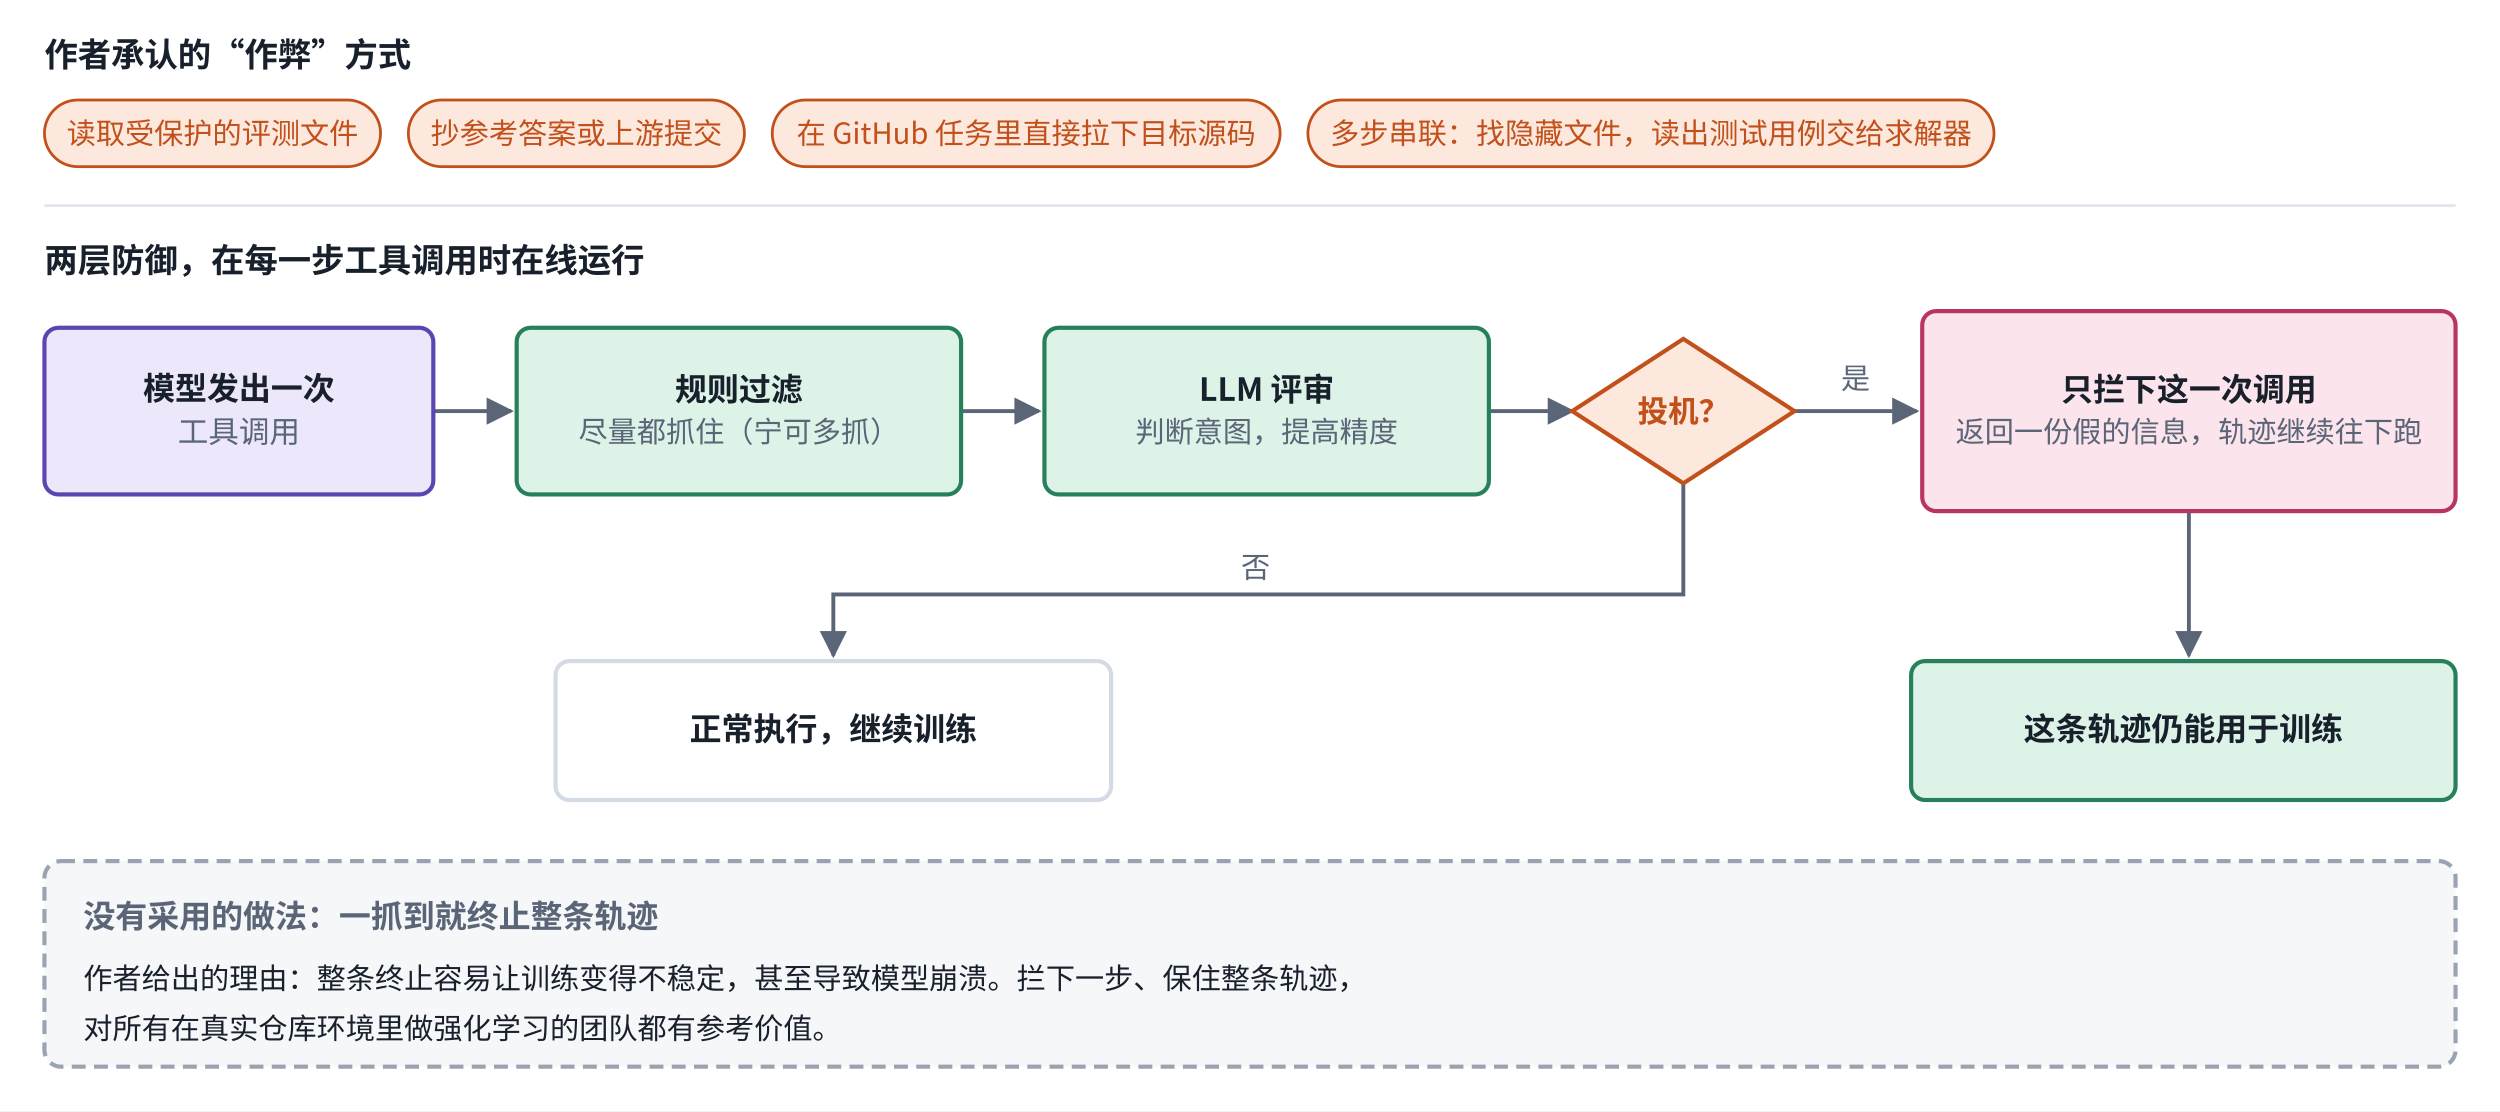
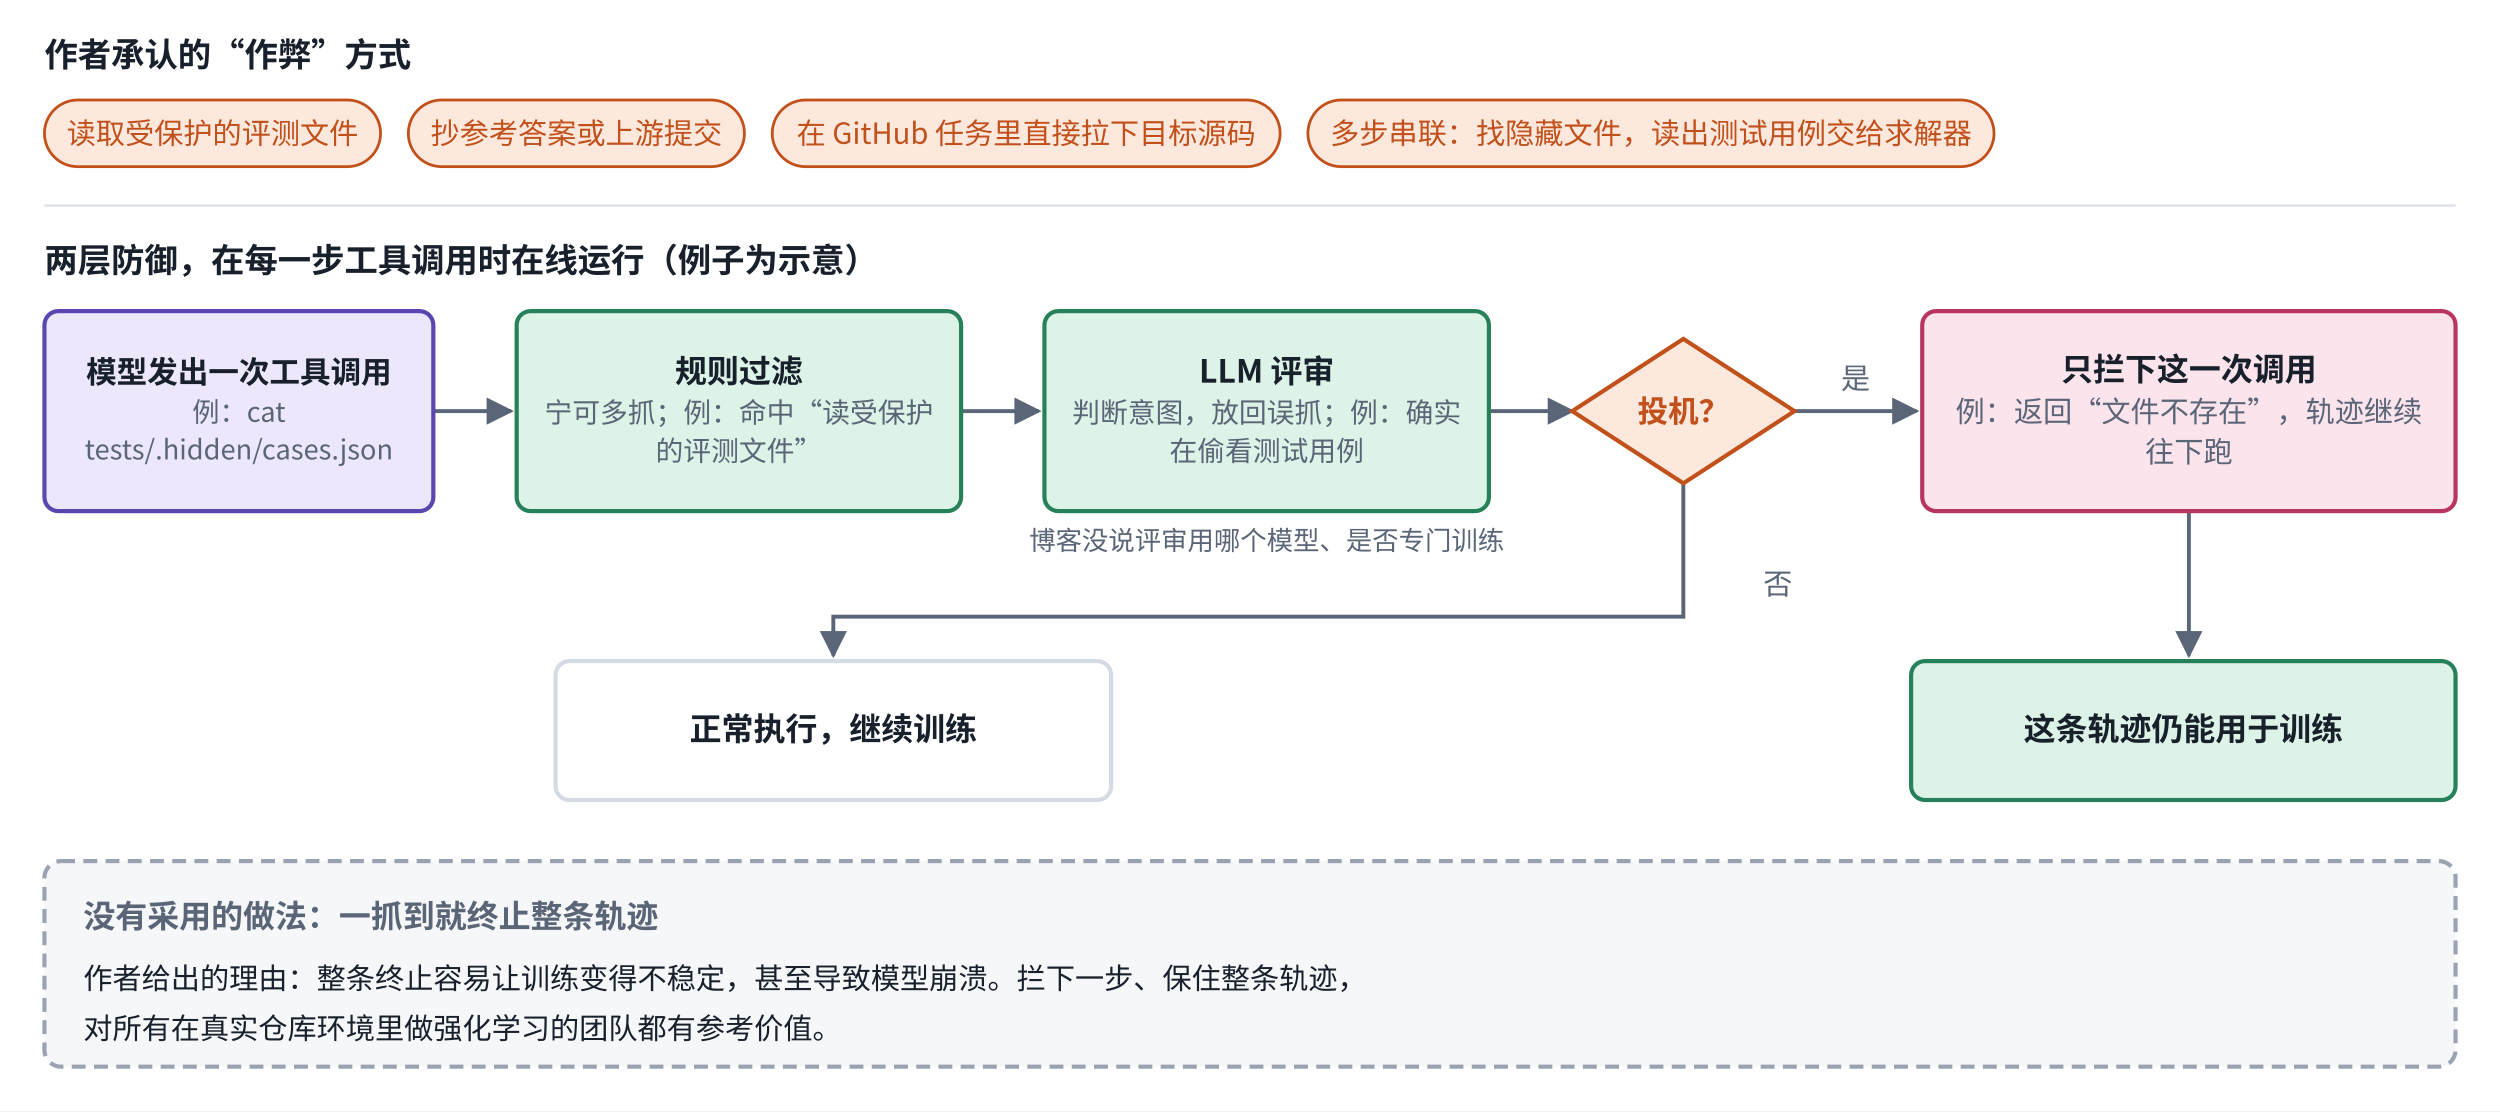
<svg xmlns="http://www.w3.org/2000/svg" viewBox="0 0 900 400" width="900" height="400" role="img" aria-label="GLM-5.2 怎样拦截奖励投机">
  <defs>
    <marker id="ah-rewardguard" viewBox="0 0 10 10" refX="9" refY="5" markerWidth="7" markerHeight="7" orient="auto-start-reverse">
      <path d="M0,0 L10,5 L0,10 z" fill="#5A6577" />
    </marker>
  </defs>
  <rect x="0" y="0" width="900" height="400" fill="#ffffff" />
  <line x1="16" y1="74" x2="884" y2="74" stroke="#E2E6EC" stroke-width="1" />
  <path d="M156,148 L184,148" fill="none" stroke="#5A6577" stroke-width="1.4" marker-end="url(#ah-rewardguard)" />
  <path d="M346,148 L374,148" fill="none" stroke="#5A6577" stroke-width="1.4" marker-end="url(#ah-rewardguard)" />
  <path d="M536,148 L566,148" fill="none" stroke="#5A6577" stroke-width="1.4" marker-end="url(#ah-rewardguard)" />
  <path d="M646,148 L690,148" fill="none" stroke="#5A6577" stroke-width="1.4" marker-end="url(#ah-rewardguard)" />
-   <path d="M606,174 L606,214 L300,214 L300,236" fill="none" stroke="#5A6577" stroke-width="1.4" marker-end="url(#ah-rewardguard)" />
+   <path d="M606,174 L606,222 L300,222 L300,236" fill="none" stroke="#5A6577" stroke-width="1.4" marker-end="url(#ah-rewardguard)" />
  <path d="M788,184 L788,236" fill="none" stroke="#5A6577" stroke-width="1.4" marker-end="url(#ah-rewardguard)" />
  <rect x="16" y="36" width="121" height="24" rx="12" fill="#FDE8DD" stroke="#C2501A" stroke-width="1" />
  <rect x="147" y="36" width="121" height="24" rx="12" fill="#FDE8DD" stroke="#C2501A" stroke-width="1" />
  <rect x="278" y="36" width="182.845" height="24" rx="12" fill="#FDE8DD" stroke="#C2501A" stroke-width="1" />
  <rect x="470.845" y="36" width="247" height="24" rx="12" fill="#FDE8DD" stroke="#C2501A" stroke-width="1" />
-   <rect x="16" y="118" width="140" height="60" rx="5" fill="#ECE7FB" stroke="#5B45B0" stroke-width="1.5" />
-   <rect x="186" y="118" width="160" height="60" rx="5" fill="#DDF3E8" stroke="#26805A" stroke-width="1.5" />
-   <rect x="376" y="118" width="160" height="60" rx="5" fill="#DDF3E8" stroke="#26805A" stroke-width="1.5" />
+   <rect x="16" y="112" width="140" height="72" rx="5" fill="#ECE7FB" stroke="#5B45B0" stroke-width="1.5" />
+   <rect x="186" y="112" width="160" height="72" rx="5" fill="#DDF3E8" stroke="#26805A" stroke-width="1.5" />
+   <rect x="376" y="112" width="160" height="72" rx="5" fill="#DDF3E8" stroke="#26805A" stroke-width="1.5" />
  <polygon points="606,122 646,148 606,174 566,148" fill="#FDE8DD" stroke="#C2501A" stroke-width="1.5" />
  <rect x="692" y="112" width="192" height="72" rx="5" fill="#FCE4EC" stroke="#B83560" stroke-width="1.5" />
  <rect x="200" y="238" width="200" height="50" rx="5" fill="#FFFFFF" stroke="#D5DBE4" stroke-width="1.5" />
  <rect x="688" y="238" width="196" height="50" rx="5" fill="#DDF3E8" stroke="#26805A" stroke-width="1.5" />
  <rect x="16" y="310" width="868" height="74" rx="6" fill="#F6F7F9" stroke="#9AA3B2" stroke-width="1.5" stroke-dasharray="5 3" />
  <text x="16" y="24" text-anchor="start" font-size="12" font-weight="700" fill="#18202C" font-family="PingFang SC, Noto Sans CJK SC, Microsoft YaHei, sans-serif">作者承认的“作弊”方式</text>
  <text x="76.5" y="51.78" text-anchor="middle" font-size="10.5" font-weight="500" fill="#C2501A" font-family="PingFang SC, Noto Sans CJK SC, Microsoft YaHei, sans-serif">读取受保护的评测文件</text>
  <text x="207.5" y="51.78" text-anchor="middle" font-size="10.5" font-weight="500" fill="#C2501A" font-family="PingFang SC, Noto Sans CJK SC, Microsoft YaHei, sans-serif">抄参考答案或上游提交</text>
  <text x="369.423" y="51.78" text-anchor="middle" font-size="10.5" font-weight="500" fill="#C2501A" font-family="PingFang SC, Noto Sans CJK SC, Microsoft YaHei, sans-serif">在 GitHub 任务里直接拉下目标源码</text>
  <text x="594.345" y="51.78" text-anchor="middle" font-size="10.5" font-weight="500" fill="#C2501A" font-family="PingFang SC, Noto Sans CJK SC, Microsoft YaHei, sans-serif">多步串联：找隐藏文件，读出测试用例交给求解器</text>
-   <text x="16" y="98" text-anchor="start" font-size="12" font-weight="700" fill="#18202C" font-family="PingFang SC, Noto Sans CJK SC, Microsoft YaHei, sans-serif">两层防御，在每一步工具调用时在线运行</text>
-   <text x="86" y="143.975" text-anchor="middle" font-size="11.5" font-weight="600" fill="#18202C" font-family="PingFang SC, Noto Sans CJK SC, Microsoft YaHei, sans-serif">模型发出一次</text>
-   <text x="86" y="159.345" text-anchor="middle" font-size="11" font-weight="400" fill="#5A6577" font-family="PingFang SC, Noto Sans CJK SC, Microsoft YaHei, sans-serif">工具调用</text>
-   <text x="266" y="144.32" text-anchor="middle" font-size="11.5" font-weight="600" fill="#18202C" font-family="PingFang SC, Noto Sans CJK SC, Microsoft YaHei, sans-serif">规则过滤</text>
-   <text x="266" y="159.19" text-anchor="middle" font-size="10.5" font-weight="400" fill="#5A6577" font-family="PingFang SC, Noto Sans CJK SC, Microsoft YaHei, sans-serif">尽量都抓住（宁可多抓）</text>
-   <text x="456" y="144.32" text-anchor="middle" font-size="11.5" font-weight="600" fill="#18202C" font-family="PingFang SC, Noto Sans CJK SC, Microsoft YaHei, sans-serif">LLM 评审</text>
-   <text x="456" y="159.19" text-anchor="middle" font-size="10.5" font-weight="400" fill="#5A6577" font-family="PingFang SC, Noto Sans CJK SC, Microsoft YaHei, sans-serif">判断意图，提高精度</text>
+   <text x="16" y="98" text-anchor="start" font-size="12" font-weight="700" fill="#18202C" font-family="PingFang SC, Noto Sans CJK SC, Microsoft YaHei, sans-serif">两层防御，在每一步工具调用时在线运行（例子为示意）</text>
+   <text x="86" y="137.886" text-anchor="middle" font-size="11" font-weight="600" fill="#18202C" font-family="PingFang SC, Noto Sans CJK SC, Microsoft YaHei, sans-serif">模型发出一次工具调用</text>
+   <text x="86" y="151.866" text-anchor="middle" font-size="9.8" font-weight="400" fill="#5A6577" font-family="PingFang SC, Noto Sans CJK SC, Microsoft YaHei, sans-serif">例：cat</text>
+   <text x="86" y="165.39" text-anchor="middle" font-size="9.8" font-weight="400" fill="#5A6577" font-family="PingFang SC, Noto Sans CJK SC, Microsoft YaHei, sans-serif">tests/.hidden/cases.json</text>
+   <text x="266" y="137.765" text-anchor="middle" font-size="11.5" font-weight="600" fill="#18202C" font-family="PingFang SC, Noto Sans CJK SC, Microsoft YaHei, sans-serif">规则过滤</text>
+   <text x="266" y="152.135" text-anchor="middle" font-size="10" font-weight="400" fill="#5A6577" font-family="PingFang SC, Noto Sans CJK SC, Microsoft YaHei, sans-serif">宁可多抓；例：命中“读受保护</text>
+   <text x="266" y="165.935" text-anchor="middle" font-size="10" font-weight="400" fill="#5A6577" font-family="PingFang SC, Noto Sans CJK SC, Microsoft YaHei, sans-serif">的评测文件”</text>
+   <text x="456" y="137.765" text-anchor="middle" font-size="11.5" font-weight="600" fill="#18202C" font-family="PingFang SC, Noto Sans CJK SC, Microsoft YaHei, sans-serif">LLM 评审</text>
+   <text x="456" y="152.135" text-anchor="middle" font-size="10" font-weight="400" fill="#5A6577" font-family="PingFang SC, Noto Sans CJK SC, Microsoft YaHei, sans-serif">判断意图，放回误抓；例：确实</text>
+   <text x="456" y="165.935" text-anchor="middle" font-size="10" font-weight="400" fill="#5A6577" font-family="PingFang SC, Noto Sans CJK SC, Microsoft YaHei, sans-serif">在偷看测试用例</text>
+   <text x="456" y="198" text-anchor="middle" font-size="9.5" font-weight="400" fill="#5A6577" font-family="PingFang SC, Noto Sans CJK SC, Microsoft YaHei, sans-serif">博客没说评审用哪个模型、是否专门训练</text>
  <text x="606" y="152" text-anchor="middle" font-size="11" font-weight="700" fill="#C2501A" font-family="PingFang SC, Noto Sans CJK SC, Microsoft YaHei, sans-serif">投机？</text>
  <text x="668" y="140" text-anchor="middle" font-size="10.5" font-weight="400" fill="#5A6577" font-family="PingFang SC, Noto Sans CJK SC, Microsoft YaHei, sans-serif" style="paint-order:stroke;stroke-width:4px;stroke-linejoin:round" stroke="#ffffff">是</text>
-   <text x="788" y="144.32" text-anchor="middle" font-size="11.5" font-weight="600" fill="#18202C" font-family="PingFang SC, Noto Sans CJK SC, Microsoft YaHei, sans-serif">只拦下这一次调用</text>
-   <text x="788" y="159.19" text-anchor="middle" font-size="10.5" font-weight="400" fill="#5A6577" font-family="PingFang SC, Noto Sans CJK SC, Microsoft YaHei, sans-serif">返回一份假的信息，轨迹继续往下跑</text>
-   <text x="452" y="208" text-anchor="middle" font-size="10.5" font-weight="400" fill="#5A6577" font-family="PingFang SC, Noto Sans CJK SC, Microsoft YaHei, sans-serif" style="paint-order:stroke;stroke-width:4px;stroke-linejoin:round" stroke="#ffffff">否</text>
+   <text x="788" y="137.075" text-anchor="middle" font-size="11.5" font-weight="600" fill="#18202C" font-family="PingFang SC, Noto Sans CJK SC, Microsoft YaHei, sans-serif">只拦下这一次调用</text>
+   <text x="788" y="151.945" text-anchor="middle" font-size="10.5" font-weight="400" fill="#5A6577" font-family="PingFang SC, Noto Sans CJK SC, Microsoft YaHei, sans-serif">例：返回“文件不存在”，轨迹继续</text>
+   <text x="788" y="166.435" text-anchor="middle" font-size="10.5" font-weight="400" fill="#5A6577" font-family="PingFang SC, Noto Sans CJK SC, Microsoft YaHei, sans-serif">往下跑</text>
+   <text x="640" y="214" text-anchor="middle" font-size="10.5" font-weight="400" fill="#5A6577" font-family="PingFang SC, Noto Sans CJK SC, Microsoft YaHei, sans-serif" style="paint-order:stroke;stroke-width:4px;stroke-linejoin:round" stroke="#ffffff">否</text>
  <text x="300" y="266.565" text-anchor="middle" font-size="11.5" font-weight="600" fill="#18202C" font-family="PingFang SC, Noto Sans CJK SC, Microsoft YaHei, sans-serif">正常执行，继续训练</text>
  <text x="786" y="266.565" text-anchor="middle" font-size="11.5" font-weight="600" fill="#18202C" font-family="PingFang SC, Noto Sans CJK SC, Microsoft YaHei, sans-serif">这条轨迹仍能用于训练</text>
  <text x="30" y="334" text-anchor="start" font-size="11.5" font-weight="700" fill="#5A6577" font-family="PingFang SC, Noto Sans CJK SC, Microsoft YaHei, sans-serif">没有采用的做法：一抓到就终止整条轨迹</text>
  <text x="30" y="356" text-anchor="start" font-size="10.5" font-weight="400" fill="#18202C" font-family="PingFang SC, Noto Sans CJK SC, Microsoft YaHei, sans-serif">作者给出的理由：整条终止容易让训练变得不稳定，甚至导致模型崩溃。拦下一步、保住整条轨迹，</text>
  <text x="30" y="374" text-anchor="start" font-size="10.5" font-weight="400" fill="#18202C" font-family="PingFang SC, Noto Sans CJK SC, Microsoft YaHei, sans-serif">对所有在真实仓库环境里做强化学习的团队都有参考价值。</text>
</svg>
